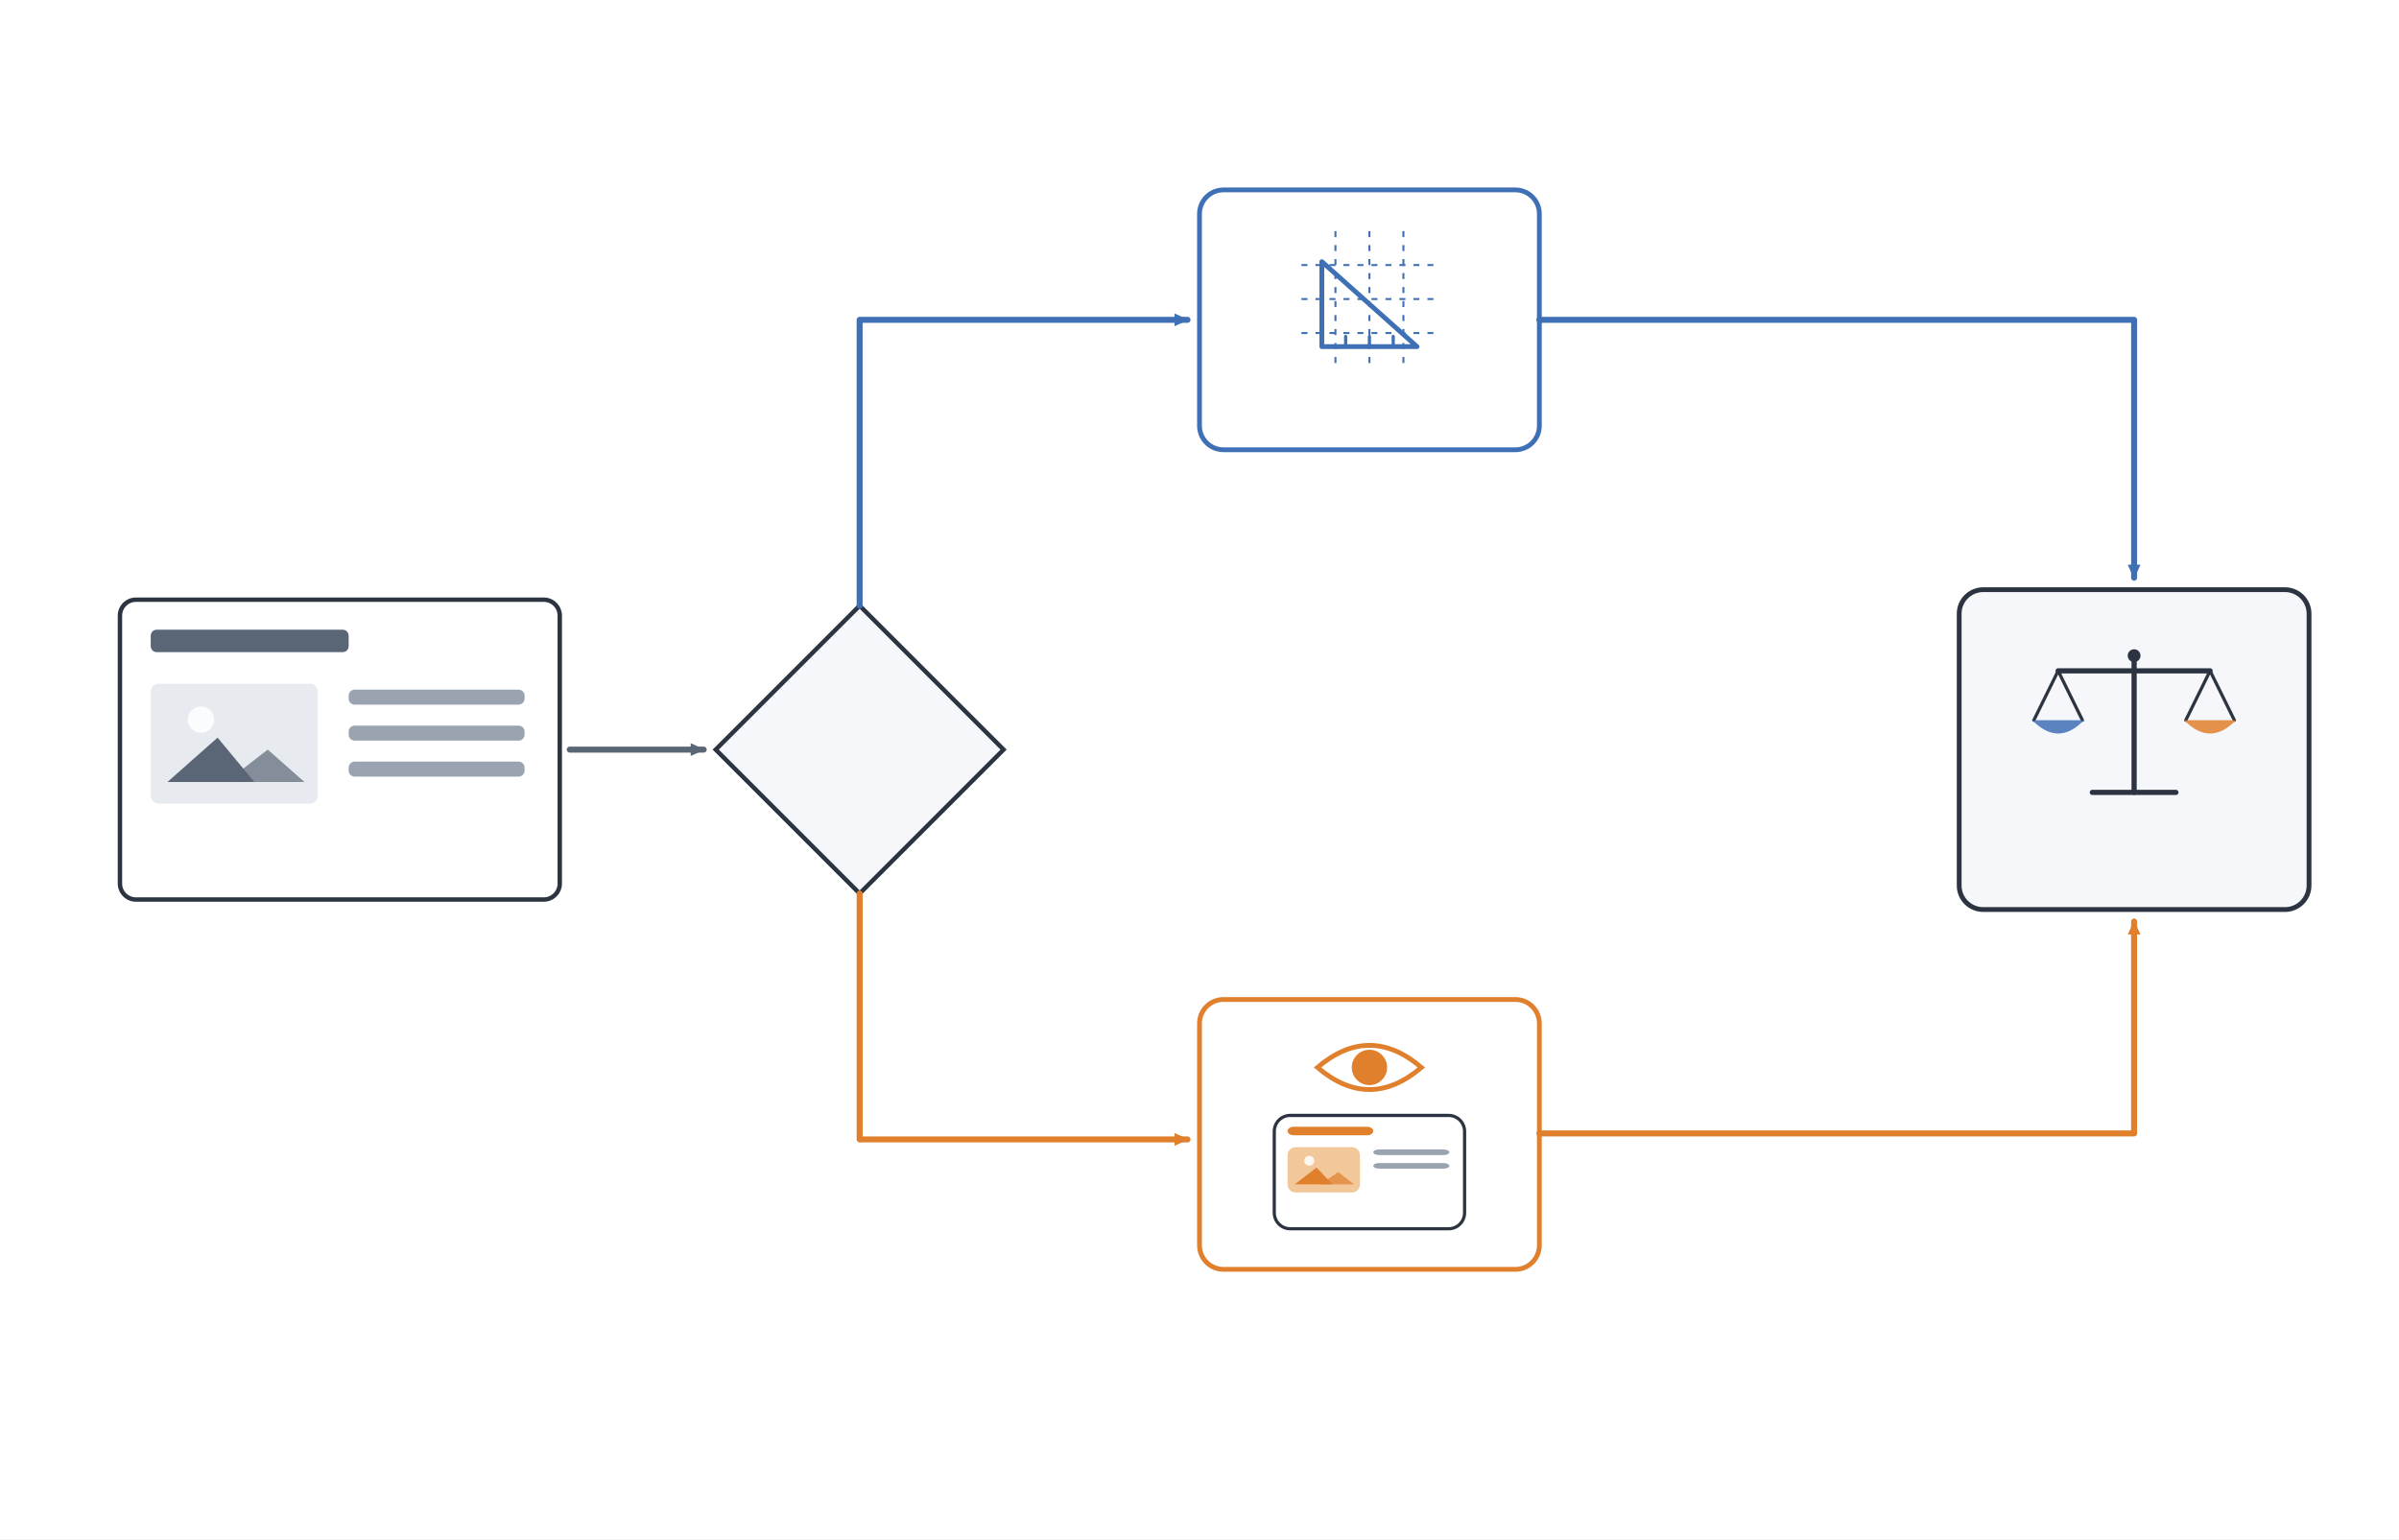
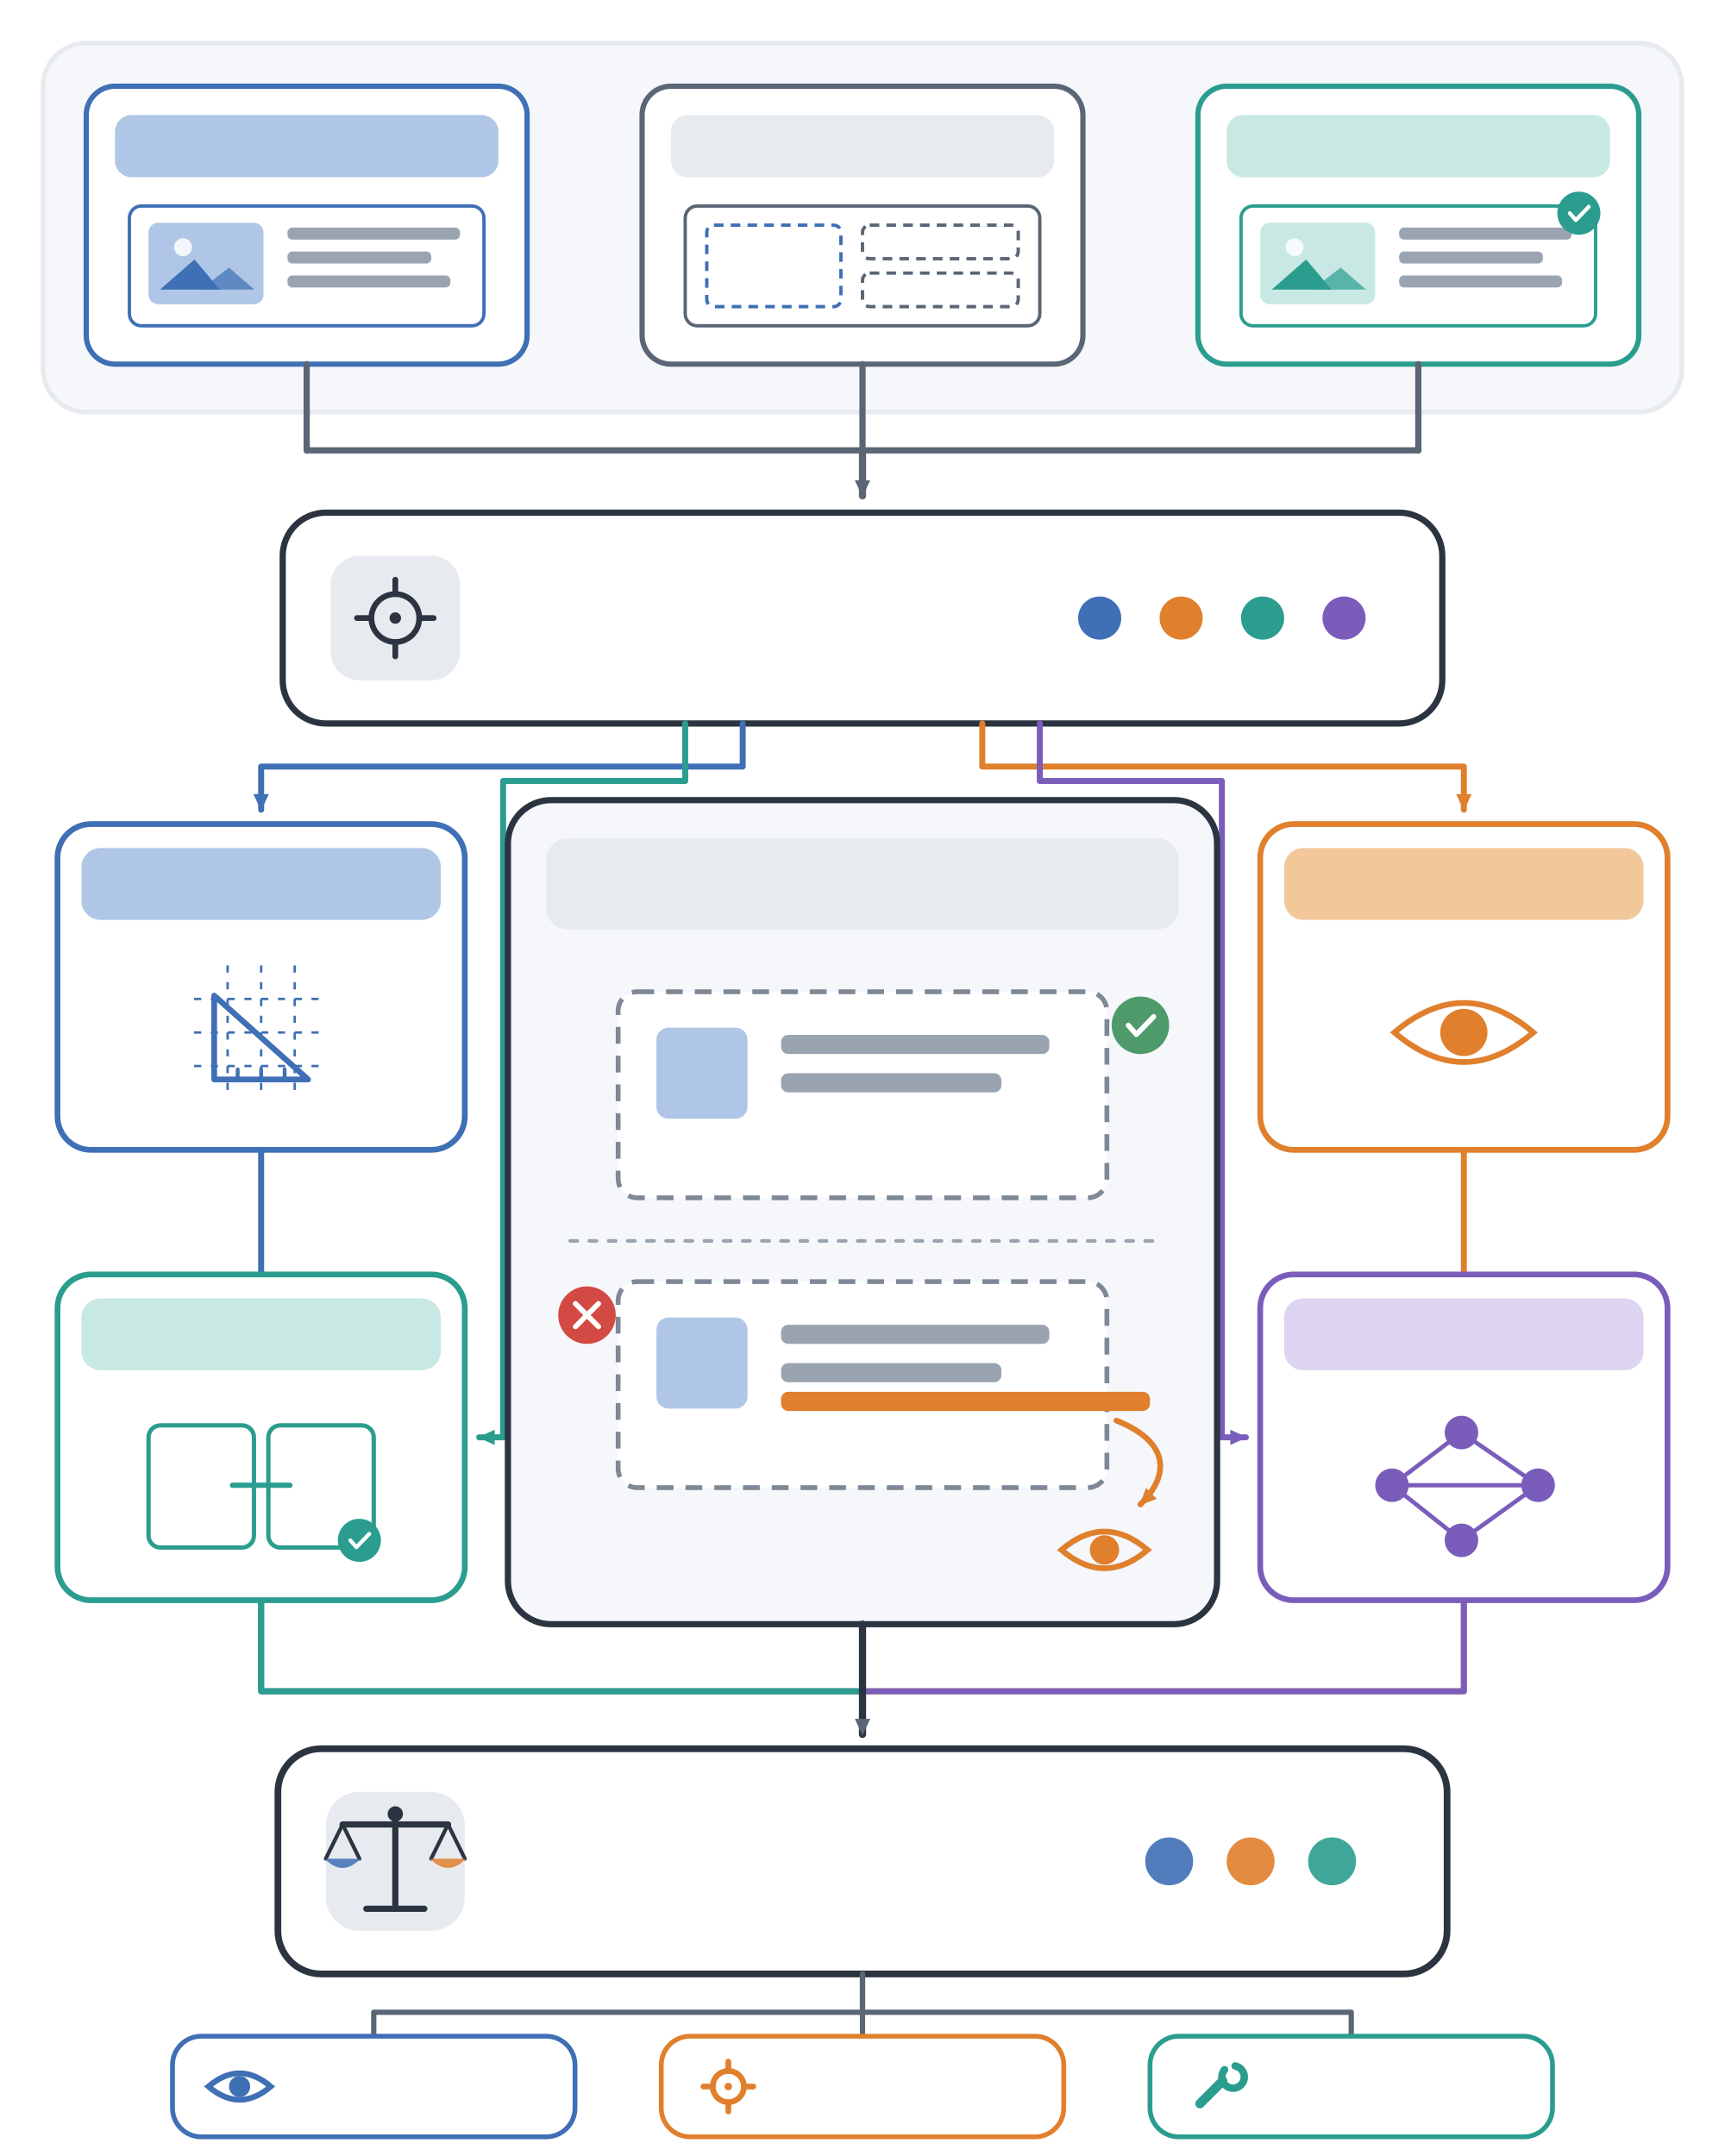
- <svg xmlns="http://www.w3.org/2000/svg" viewBox="0 0 1200 770" width="1200" height="770">
+ <svg xmlns="http://www.w3.org/2000/svg" viewBox="0 0 720 900" width="720" height="900">
  <defs>
-     <marker id="aGrey" markerWidth="9" markerHeight="9" refX="6.5" refY="3.2" orient="auto" markerUnits="userSpaceOnUse">
+     <marker id="tGrey" markerWidth="9" markerHeight="9" refX="6.5" refY="3.2" orient="auto" markerUnits="userSpaceOnUse">
      <path d="M0,0 L7,3.2 L0,6.4 Z" fill="#5A6675" />
    </marker>
-     <marker id="aBlue" markerWidth="9" markerHeight="9" refX="6.5" refY="3.2" orient="auto" markerUnits="userSpaceOnUse">
+     <marker id="tBlue" markerWidth="9" markerHeight="9" refX="6.5" refY="3.2" orient="auto" markerUnits="userSpaceOnUse">
      <path d="M0,0 L7,3.2 L0,6.4 Z" fill="#3F6FB5" />
    </marker>
-     <marker id="aOrange" markerWidth="9" markerHeight="9" refX="6.5" refY="3.2" orient="auto" markerUnits="userSpaceOnUse">
+     <marker id="tOrange" markerWidth="9" markerHeight="9" refX="6.5" refY="3.2" orient="auto" markerUnits="userSpaceOnUse">
      <path d="M0,0 L7,3.2 L0,6.4 Z" fill="#E07F2C" />
    </marker>
+     <marker id="tTeal" markerWidth="9" markerHeight="9" refX="6.5" refY="3.2" orient="auto" markerUnits="userSpaceOnUse">
+       <path d="M0,0 L7,3.2 L0,6.4 Z" fill="#2A9D8F" />
+     </marker>
+     <marker id="tPurple" markerWidth="9" markerHeight="9" refX="6.5" refY="3.2" orient="auto" markerUnits="userSpaceOnUse">
+       <path d="M0,0 L7,3.2 L0,6.4 Z" fill="#7A5DBB" />
+     </marker>
  </defs>
-   <rect width="1200" height="770" fill="#FFFFFF" />
-   <rect x="60" y="300" width="220" height="150" rx="8" ry="8" fill="#fff" stroke="#2B3440" stroke-width="2.2" opacity="1" />
-   <rect x="75.4" y="315.0" width="99.0" height="11.25" rx="3" ry="3" fill="#5A6675" stroke="none" stroke-width="0" opacity="1" />
-   <rect x="75.4" y="342.0" width="83.6" height="60.0" rx="4" ry="4" fill="#E7EBF0" stroke="none" stroke-width="0" opacity="1" />
-   <circle cx="100.48" cy="360.0" r="6.6" fill="#FFFFFF" opacity="0.85" />
-   <polygon points="83.76,391.2 108.84,369.0 127.232,391.2" fill="#5A6675" opacity="1" />
-   <polygon points="113.02,391.2 133.92,375.0 152.312,391.2" fill="#5A6675" opacity="0.7" />
-   <rect x="174.4" y="345.0" width="88.0" height="7.5" rx="3" ry="3" fill="#9AA4B0" stroke="none" stroke-width="0" opacity="1" />
-   <rect x="174.4" y="363.0" width="88.0" height="7.5" rx="3" ry="3" fill="#9AA4B0" stroke="none" stroke-width="0" opacity="1" />
-   <rect x="174.4" y="381.0" width="88.0" height="7.5" rx="3" ry="3" fill="#9AA4B0" stroke="none" stroke-width="0" opacity="1" />
-   <polygon points="430,303 502,375 430,447 358,375" fill="#F5F7FA" stroke="#2B3440" stroke-width="2.2" />
-   <path d="M285,375 L352,375" fill="none" stroke="#5A6675" stroke-width="3" stroke-linejoin="round" stroke-linecap="round" marker-end="url(#aGrey)" />
-   <path d="M430,303 V160 H594" fill="none" stroke="#3F6FB5" stroke-width="3" stroke-linejoin="round" stroke-linecap="round" marker-end="url(#aBlue)" />
-   <rect x="600" y="95" width="170" height="130" rx="12" ry="12" fill="#fff" stroke="#3F6FB5" stroke-width="2.4" opacity="1" />
-   <line x1="651.0" y1="132.6" x2="719.0" y2="132.6" stroke="#3F6FB5" stroke-width="1" stroke-linecap="butt" stroke-dasharray="3 4" />
-   <line x1="668.0" y1="115.6" x2="668.0" y2="183.6" stroke="#3F6FB5" stroke-width="1" stroke-linecap="butt" stroke-dasharray="3 4" />
-   <line x1="651.0" y1="149.6" x2="719.0" y2="149.6" stroke="#3F6FB5" stroke-width="1" stroke-linecap="butt" stroke-dasharray="3 4" />
-   <line x1="685.0" y1="115.6" x2="685.0" y2="183.6" stroke="#3F6FB5" stroke-width="1" stroke-linecap="butt" stroke-dasharray="3 4" />
-   <line x1="651.0" y1="166.6" x2="719.0" y2="166.6" stroke="#3F6FB5" stroke-width="1" stroke-linecap="butt" stroke-dasharray="3 4" />
-   <line x1="702.0" y1="115.6" x2="702.0" y2="183.6" stroke="#3F6FB5" stroke-width="1" stroke-linecap="butt" stroke-dasharray="3 4" />
-   <polygon points="661.2,173.4 708.8,173.4 661.2,130.9" fill="none" stroke="#3F6FB5" stroke-width="2.4" stroke-linejoin="round" />
-   <line x1="673.1" y1="173.4" x2="673.1" y2="168.3" stroke="#3F6FB5" stroke-width="1.6" stroke-linecap="round" />
-   <line x1="685.0" y1="173.4" x2="685.0" y2="168.3" stroke="#3F6FB5" stroke-width="1.6" stroke-linecap="round" />
-   <line x1="696.9" y1="173.4" x2="696.9" y2="168.3" stroke="#3F6FB5" stroke-width="1.6" stroke-linecap="round" />
-   <path d="M430,447 V570 H594" fill="none" stroke="#E07F2C" stroke-width="3" stroke-linejoin="round" stroke-linecap="round" marker-end="url(#aOrange)" />
-   <rect x="600" y="500" width="170" height="135" rx="12" ry="12" fill="#fff" stroke="#E07F2C" stroke-width="2.4" opacity="1" />
-   <path d="M659.0,534 Q685.0,511.9 711.0,534 Q685.0,556.1 659.0,534 Z" fill="none" stroke="#E07F2C" stroke-width="2.4" />
-   <circle cx="685.0" cy="534" r="8.84" fill="#E07F2C" />
-   <rect x="637.4" y="558" width="95.2" height="56.7" rx="8" ry="8" fill="#fff" stroke="#2B3440" stroke-width="1.6" opacity="1" />
-   <rect x="644.064" y="563.67" width="42.84" height="4.252" rx="3" ry="3" fill="#E07F2C" stroke="none" stroke-width="0" opacity="1" />
-   <rect x="644.064" y="573.876" width="36.176" height="22.68" rx="4" ry="4" fill="#F2C79A" stroke="none" stroke-width="0" opacity="1" />
-   <circle cx="654.917" cy="580.68" r="2.495" fill="#FFFFFF" opacity="0.85" />
-   <polygon points="647.682,592.474 658.534,584.082 666.493,592.474" fill="#E07F2C" opacity="1" />
-   <polygon points="660.343,592.474 669.387,586.35 677.346,592.474" fill="#E07F2C" opacity="0.7" />
-   <rect x="686.904" y="575.01" width="38.08" height="2.835" rx="3" ry="3" fill="#9AA4B0" stroke="none" stroke-width="0" opacity="1" />
-   <rect x="686.904" y="581.814" width="38.08" height="2.835" rx="3" ry="3" fill="#9AA4B0" stroke="none" stroke-width="0" opacity="1" />
-   <path d="M770,160 H1067.5 V289" fill="none" stroke="#3F6FB5" stroke-width="3" stroke-linejoin="round" stroke-linecap="round" marker-end="url(#aBlue)" />
-   <path d="M770,567 H1067.5 V461" fill="none" stroke="#E07F2C" stroke-width="3" stroke-linejoin="round" stroke-linecap="round" marker-end="url(#aOrange)" />
-   <rect x="980" y="295" width="175" height="160" rx="12" ry="12" fill="#F5F7FA" stroke="#2B3440" stroke-width="2.4" opacity="1" />
-   <line x1="1067.5" y1="328.0" x2="1067.5" y2="396.4" stroke="#2B3440" stroke-width="2.6" stroke-linecap="round" />
-   <line x1="1029.5" y1="335.6" x2="1105.5" y2="335.6" stroke="#2B3440" stroke-width="2.6" stroke-linecap="round" />
-   <circle cx="1067.5" cy="328.0" r="3.2" fill="#2B3440" />
-   <line x1="1046.6" y1="396.4" x2="1088.4" y2="396.4" stroke="#2B3440" stroke-width="2.6" stroke-linecap="round" />
-   <line x1="1029.5" y1="335.6" x2="1017.34" y2="360.3" stroke="#2B3440" stroke-width="1.6" stroke-linecap="round" />
-   <line x1="1029.5" y1="335.6" x2="1041.66" y2="360.3" stroke="#2B3440" stroke-width="1.6" stroke-linecap="round" />
-   <path d="M1016.58,360.3 Q1029.5,373.6 1042.42,360.3 Z" fill="#3F6FB5" opacity="0.85" />
-   <line x1="1105.5" y1="335.6" x2="1093.34" y2="360.3" stroke="#2B3440" stroke-width="1.6" stroke-linecap="round" />
-   <line x1="1105.5" y1="335.6" x2="1117.66" y2="360.3" stroke="#2B3440" stroke-width="1.6" stroke-linecap="round" />
-   <path d="M1092.58,360.3 Q1105.5,373.6 1118.42,360.3 Z" fill="#E07F2C" opacity="0.85" />
+   <rect width="720" height="900" fill="#FFFFFF" />
+   <rect x="18" y="18" width="684" height="154" rx="18" ry="18" fill="#F5F7FA" stroke="#E7EBF0" stroke-width="2" opacity="1" />
+   <rect x="36" y="36" width="184" height="116" rx="12" ry="12" fill="#FFFFFF" stroke="#3F6FB5" stroke-width="2.2" opacity="1" />
+   <rect x="48" y="48" width="160" height="26" rx="7" ry="7" fill="#AFC6E6" stroke="none" stroke-width="0" opacity="1" />
+   <rect x="268" y="36" width="184" height="116" rx="12" ry="12" fill="#FFFFFF" stroke="#5A6675" stroke-width="2.2" opacity="1" />
+   <rect x="280" y="48" width="160" height="26" rx="7" ry="7" fill="#E7EBF0" stroke="none" stroke-width="0" opacity="1" />
+   <rect x="500" y="36" width="184" height="116" rx="12" ry="12" fill="#FFFFFF" stroke="#2A9D8F" stroke-width="2.2" opacity="1" />
+   <rect x="512" y="48" width="160" height="26" rx="7" ry="7" fill="#C7E8E3" stroke="none" stroke-width="0" opacity="1" />
+   <rect x="54" y="86" width="148" height="50" rx="5" ry="5" fill="#FFFFFF" stroke="#3F6FB5" stroke-width="1.4" opacity="1" />
+   <rect x="62" y="93" width="48" height="34" rx="4" ry="4" fill="#AFC6E6" stroke="none" stroke-width="0" opacity="1" />
+   <circle cx="76.4" cy="103.2" r="3.74" fill="#FFFFFF" opacity="0.85" />
+   <polygon points="66.8,120.88 81.2,108.3 91.76,120.88" fill="#3F6FB5" opacity="1" />
+   <polygon points="83.6,120.88 95.6,111.7 106.16,120.88" fill="#3F6FB5" opacity="0.7" />
+   <rect x="120" y="95" width="72" height="5" rx="2" ry="2" fill="#9AA4B0" stroke="none" stroke-width="0" opacity="1" />
+   <rect x="120" y="105" width="60" height="5" rx="2" ry="2" fill="#9AA4B0" stroke="none" stroke-width="0" opacity="1" />
+   <rect x="120" y="115" width="68" height="5" rx="2" ry="2" fill="#9AA4B0" stroke="none" stroke-width="0" opacity="1" />
+   <rect x="286" y="86" width="148" height="50" rx="5" ry="5" fill="#FFFFFF" stroke="#5A6675" stroke-width="1.4" opacity="1" />
+   <rect x="295" y="94" width="56" height="34" rx="3" ry="3" fill="none" stroke="#3F6FB5" stroke-width="1.4" stroke-dasharray="4 3" opacity="1" />
+   <rect x="360" y="94" width="65" height="14" rx="3" ry="3" fill="none" stroke="#5A6675" stroke-width="1.4" stroke-dasharray="4 3" opacity="1" />
+   <rect x="360" y="114" width="65" height="14" rx="3" ry="3" fill="none" stroke="#5A6675" stroke-width="1.4" stroke-dasharray="4 3" opacity="1" />
+   <rect x="518" y="86" width="148" height="50" rx="5" ry="5" fill="#FFFFFF" stroke="#2A9D8F" stroke-width="1.4" opacity="1" />
+   <rect x="526" y="93" width="48" height="34" rx="4" ry="4" fill="#C7E8E3" stroke="none" stroke-width="0" opacity="1" />
+   <circle cx="540.4" cy="103.2" r="3.74" fill="#FFFFFF" opacity="0.85" />
+   <polygon points="530.8,120.88 545.2,108.3 555.76,120.88" fill="#2A9D8F" opacity="1" />
+   <polygon points="547.6,120.88 559.6,111.7 570.16,120.88" fill="#2A9D8F" opacity="0.7" />
+   <rect x="584" y="95" width="72" height="5" rx="2" ry="2" fill="#9AA4B0" stroke="none" stroke-width="0" opacity="1" />
+   <rect x="584" y="105" width="60" height="5" rx="2" ry="2" fill="#9AA4B0" stroke="none" stroke-width="0" opacity="1" />
+   <rect x="584" y="115" width="68" height="5" rx="2" ry="2" fill="#9AA4B0" stroke="none" stroke-width="0" opacity="1" />
+   <circle cx="659" cy="89" r="9" fill="#2A9D8F" />
+   <path d="M655.22,89 l2.52,2.88 l5.4,-5.58" fill="none" stroke="#fff" stroke-width="1.62" stroke-linecap="round" stroke-linejoin="round" />
+   <path d="M128,152 V188" fill="none" stroke="#5A6675" stroke-width="2.6" stroke-linejoin="round" stroke-linecap="round" />
+   <path d="M360,152 V188" fill="none" stroke="#5A6675" stroke-width="2.6" stroke-linejoin="round" stroke-linecap="round" />
+   <path d="M592,152 V188" fill="none" stroke="#5A6675" stroke-width="2.6" stroke-linejoin="round" stroke-linecap="round" />
+   <path d="M128,188 H592" fill="none" stroke="#5A6675" stroke-width="2.6" stroke-linejoin="round" stroke-linecap="round" />
+   <path d="M360,188 V207" fill="none" stroke="#5A6675" stroke-width="3" stroke-linejoin="round" stroke-linecap="round" marker-end="url(#tGrey)" />
+   <rect x="118" y="214" width="484" height="88" rx="18" ry="18" fill="#FFFFFF" stroke="#2B3440" stroke-width="2.6" opacity="1" />
+   <rect x="138" y="232" width="54" height="52" rx="12" ry="12" fill="#E7EBF0" stroke="none" stroke-width="0" opacity="1" />
+   <circle cx="165" cy="258" r="10.0" fill="none" stroke="#2B3440" stroke-width="2.4" />
+   <circle cx="165" cy="258" r="2.4" fill="#2B3440" />
+   <line x1="155.0" y1="258.0" x2="149.0" y2="258.0" stroke="#2B3440" stroke-width="2.4" stroke-linecap="round" />
+   <line x1="175.0" y1="258.0" x2="181.0" y2="258.0" stroke="#2B3440" stroke-width="2.4" stroke-linecap="round" />
+   <line x1="165.0" y1="248.0" x2="165.0" y2="242.0" stroke="#2B3440" stroke-width="2.4" stroke-linecap="round" />
+   <line x1="165.0" y1="268.0" x2="165.0" y2="274.0" stroke="#2B3440" stroke-width="2.4" stroke-linecap="round" />
+   <circle cx="459" cy="258" r="9" fill="#3F6FB5" />
+   <circle cx="493" cy="258" r="9" fill="#E07F2C" />
+   <circle cx="527" cy="258" r="9" fill="#2A9D8F" />
+   <circle cx="561" cy="258" r="9" fill="#7A5DBB" />
+   <path d="M310,302 V320 H109 V338" fill="none" stroke="#3F6FB5" stroke-width="2.5" stroke-linejoin="round" stroke-linecap="round" marker-end="url(#tBlue)" />
+   <path d="M410,302 V320 H611 V338" fill="none" stroke="#E07F2C" stroke-width="2.5" stroke-linejoin="round" stroke-linecap="round" marker-end="url(#tOrange)" />
+   <path d="M286,302 V326 H210 V600 H200" fill="none" stroke="#2A9D8F" stroke-width="2.5" stroke-linejoin="round" stroke-linecap="round" marker-end="url(#tTeal)" />
+   <path d="M434,302 V326 H510 V600 H520" fill="none" stroke="#7A5DBB" stroke-width="2.5" stroke-linejoin="round" stroke-linecap="round" marker-end="url(#tPurple)" />
+   <path d="M109,480 V706 H360" fill="none" stroke="#3F6FB5" stroke-width="2.5" stroke-linejoin="round" stroke-linecap="round" />
+   <path d="M611,480 V706 H360" fill="none" stroke="#E07F2C" stroke-width="2.5" stroke-linejoin="round" stroke-linecap="round" />
+   <path d="M109,668 V706 H360" fill="none" stroke="#2A9D8F" stroke-width="2.5" stroke-linejoin="round" stroke-linecap="round" />
+   <path d="M611,668 V706 H360" fill="none" stroke="#7A5DBB" stroke-width="2.5" stroke-linejoin="round" stroke-linecap="round" />
+   <rect x="24" y="344" width="170" height="136" rx="14" ry="14" fill="#FFFFFF" stroke="#3F6FB5" stroke-width="2.4" opacity="1" />
+   <rect x="34" y="354" width="150" height="30" rx="8" ry="8" fill="#AFC6E6" stroke="none" stroke-width="0" opacity="1" />
+   <line x1="81" y1="417.0" x2="137" y2="417.0" stroke="#3F6FB5" stroke-width="1" stroke-linecap="butt" stroke-dasharray="3 4" />
+   <line x1="95.0" y1="403" x2="95.0" y2="459" stroke="#3F6FB5" stroke-width="1" stroke-linecap="butt" stroke-dasharray="3 4" />
+   <line x1="81" y1="431.0" x2="137" y2="431.0" stroke="#3F6FB5" stroke-width="1" stroke-linecap="butt" stroke-dasharray="3 4" />
+   <line x1="109.0" y1="403" x2="109.0" y2="459" stroke="#3F6FB5" stroke-width="1" stroke-linecap="butt" stroke-dasharray="3 4" />
+   <line x1="81" y1="445.0" x2="137" y2="445.0" stroke="#3F6FB5" stroke-width="1" stroke-linecap="butt" stroke-dasharray="3 4" />
+   <line x1="123.0" y1="403" x2="123.0" y2="459" stroke="#3F6FB5" stroke-width="1" stroke-linecap="butt" stroke-dasharray="3 4" />
+   <polygon points="89.4,450.6 128.6,450.6 89.4,415.6" fill="none" stroke="#3F6FB5" stroke-width="2.4" stroke-linejoin="round" />
+   <line x1="99.2" y1="450.6" x2="99.2" y2="446.4" stroke="#3F6FB5" stroke-width="1.6" stroke-linecap="round" />
+   <line x1="109.0" y1="450.6" x2="109.0" y2="446.4" stroke="#3F6FB5" stroke-width="1.6" stroke-linecap="round" />
+   <line x1="118.8" y1="450.6" x2="118.8" y2="446.4" stroke="#3F6FB5" stroke-width="1.6" stroke-linecap="round" />
+   <rect x="526" y="344" width="170" height="136" rx="14" ry="14" fill="#FFFFFF" stroke="#E07F2C" stroke-width="2.4" opacity="1" />
+   <rect x="536" y="354" width="150" height="30" rx="8" ry="8" fill="#F2C79A" stroke="none" stroke-width="0" opacity="1" />
+   <path d="M582,431 Q611,406.35 640,431 Q611,455.65 582,431 Z" fill="none" stroke="#E07F2C" stroke-width="2.4" />
+   <circle cx="611" cy="431" r="9.86" fill="#E07F2C" />
+   <rect x="24" y="532" width="170" height="136" rx="14" ry="14" fill="#FFFFFF" stroke="#2A9D8F" stroke-width="2.4" opacity="1" />
+   <rect x="34" y="542" width="150" height="30" rx="8" ry="8" fill="#C7E8E3" stroke="none" stroke-width="0" opacity="1" />
+   <rect x="62" y="595" width="44" height="51" rx="5" ry="5" fill="#fff" stroke="#2A9D8F" stroke-width="1.8" opacity="1" />
+   <rect x="112" y="595" width="44" height="51" rx="5" ry="5" fill="#fff" stroke="#2A9D8F" stroke-width="1.8" opacity="1" />
+   <line x1="97" y1="620" x2="121" y2="620" stroke="#2A9D8F" stroke-width="2.2" stroke-linecap="round" />
+   <circle cx="150" cy="643" r="9" fill="#2A9D8F" />
+   <path d="M146.22,643 l2.52,2.88 l5.4,-5.58" fill="none" stroke="#fff" stroke-width="1.62" stroke-linecap="round" stroke-linejoin="round" />
+   <rect x="526" y="532" width="170" height="136" rx="14" ry="14" fill="#FFFFFF" stroke="#7A5DBB" stroke-width="2.4" opacity="1" />
+   <rect x="536" y="542" width="150" height="30" rx="8" ry="8" fill="#DDD4F0" stroke="none" stroke-width="0" opacity="1" />
+   <line x1="581" y1="620" x2="610" y2="598" stroke="#7A5DBB" stroke-width="1.8" stroke-linecap="round" />
+   <line x1="610" y1="598" x2="642" y2="620" stroke="#7A5DBB" stroke-width="1.8" stroke-linecap="round" />
+   <line x1="642" y1="620" x2="610" y2="643" stroke="#7A5DBB" stroke-width="1.8" stroke-linecap="round" />
+   <line x1="610" y1="643" x2="581" y2="620" stroke="#7A5DBB" stroke-width="1.8" stroke-linecap="round" />
+   <line x1="581" y1="620" x2="642" y2="620" stroke="#7A5DBB" stroke-width="1.8" stroke-linecap="round" />
+   <circle cx="581" cy="620" r="7" fill="#7A5DBB" />
+   <circle cx="610" cy="598" r="7" fill="#7A5DBB" />
+   <circle cx="642" cy="620" r="7" fill="#7A5DBB" />
+   <circle cx="610" cy="643" r="7" fill="#7A5DBB" />
+   <rect x="212" y="334" width="296" height="344" rx="18" ry="18" fill="#F5F7FA" stroke="#2B3440" stroke-width="2.6" opacity="1" />
+   <rect x="228" y="350" width="264" height="38" rx="9" ry="9" fill="#E7EBF0" stroke="none" stroke-width="0" opacity="1" />
+   <rect x="258" y="414" width="204" height="86" rx="8" ry="8" fill="#FFFFFF" stroke="#7E8896" stroke-width="2" stroke-dasharray="7 5" opacity="1" />
+   <rect x="274" y="429" width="38" height="38" rx="5" ry="5" fill="#AFC6E6" stroke="none" stroke-width="0" opacity="1" />
+   <rect x="326" y="432" width="112" height="8" rx="3" ry="3" fill="#9AA4B0" stroke="none" stroke-width="0" opacity="1" />
+   <rect x="326" y="448" width="92" height="8" rx="3" ry="3" fill="#9AA4B0" stroke="none" stroke-width="0" opacity="1" />
+   <rect x="258" y="535" width="204" height="86" rx="8" ry="8" fill="#FFFFFF" stroke="#7E8896" stroke-width="2" stroke-dasharray="7 5" opacity="1" />
+   <rect x="274" y="550" width="38" height="38" rx="5" ry="5" fill="#AFC6E6" stroke="none" stroke-width="0" opacity="1" />
+   <rect x="326" y="553" width="112" height="8" rx="3" ry="3" fill="#9AA4B0" stroke="none" stroke-width="0" opacity="1" />
+   <rect x="326" y="569" width="92" height="8" rx="3" ry="3" fill="#9AA4B0" stroke="none" stroke-width="0" opacity="1" />
+   <circle cx="476" cy="428" r="12" fill="#4E9A6B" />
+   <path d="M470.96,428 l3.36,3.84 l7.2,-7.44" fill="none" stroke="#fff" stroke-width="2.16" stroke-linecap="round" stroke-linejoin="round" />
+   <rect x="326" y="581" width="154" height="8" rx="3" ry="3" fill="#E07F2C" stroke="none" stroke-width="0" opacity="1" />
+   <path d="M466,593 C486,601 490,614 476,628" fill="none" stroke="#E07F2C" stroke-width="2.4" stroke-linejoin="round" stroke-linecap="round" marker-end="url(#tOrange)" />
+   <path d="M443,647 Q461,631.7 479,647 Q461,662.3 443,647 Z" fill="none" stroke="#E07F2C" stroke-width="2.4" />
+   <circle cx="461" cy="647" r="6.12" fill="#E07F2C" />
+   <circle cx="245" cy="549" r="12" fill="#D24A43" />
+   <path d="M240.2,544.2 l9.6,9.6 M240.2,553.8 l9.6,-9.6" stroke="#fff" stroke-width="2.16" stroke-linecap="round" />
+   <line x1="238" y1="518" x2="482" y2="518" stroke="#9AA4B0" stroke-width="1.5" stroke-linecap="round" stroke-dasharray="3 5" />
+   <path d="M360,678 V724" fill="none" stroke="#2B3440" stroke-width="3" stroke-linejoin="round" stroke-linecap="round" marker-end="url(#tGrey)" />
+   <rect x="116" y="730" width="488" height="94" rx="18" ry="18" fill="#FFFFFF" stroke="#2B3440" stroke-width="2.8" opacity="1" />
+   <rect x="136" y="748" width="58" height="58" rx="14" ry="14" fill="#E7EBF0" stroke="none" stroke-width="0" opacity="1" />
+   <line x1="165" y1="757.2" x2="165" y2="796.8" stroke="#2B3440" stroke-width="2.6" stroke-linecap="round" />
+   <line x1="143" y1="761.6" x2="187" y2="761.6" stroke="#2B3440" stroke-width="2.6" stroke-linecap="round" />
+   <circle cx="165" cy="757.2" r="3.2" fill="#2B3440" />
+   <line x1="152.9" y1="796.8" x2="177.1" y2="796.8" stroke="#2B3440" stroke-width="2.6" stroke-linecap="round" />
+   <line x1="143" y1="761.6" x2="135.96" y2="775.9" stroke="#2B3440" stroke-width="1.6" stroke-linecap="round" />
+   <line x1="143" y1="761.6" x2="150.04" y2="775.9" stroke="#2B3440" stroke-width="1.6" stroke-linecap="round" />
+   <path d="M135.52,775.9 Q143,783.6 150.48,775.9 Z" fill="#3F6FB5" opacity="0.85" />
+   <line x1="187" y1="761.6" x2="179.96" y2="775.9" stroke="#2B3440" stroke-width="1.6" stroke-linecap="round" />
+   <line x1="187" y1="761.6" x2="194.04" y2="775.9" stroke="#2B3440" stroke-width="1.6" stroke-linecap="round" />
+   <path d="M179.52,775.9 Q187,783.6 194.48,775.9 Z" fill="#E07F2C" opacity="0.85" />
+   <circle cx="488" cy="777" r="10" fill="#3F6FB5" opacity="0.9" />
+   <circle cx="522" cy="777" r="10" fill="#E07F2C" opacity="0.9" />
+   <circle cx="556" cy="777" r="10" fill="#2A9D8F" opacity="0.9" />
+   <path d="M360,824 V840 H156 V850" fill="none" stroke="#5A6675" stroke-width="2.2" stroke-linejoin="round" stroke-linecap="round" />
+   <rect x="72" y="850" width="168" height="42" rx="12" ry="12" fill="#FFFFFF" stroke="#3F6FB5" stroke-width="2" opacity="1" />
+   <path d="M87,871 Q100,859.95 113,871 Q100,882.05 87,871 Z" fill="none" stroke="#3F6FB5" stroke-width="2.4" />
+   <circle cx="100" cy="871" r="4.42" fill="#3F6FB5" />
+   <path d="M360,824 V840 H360 V850" fill="none" stroke="#5A6675" stroke-width="2.2" stroke-linejoin="round" stroke-linecap="round" />
+   <rect x="276" y="850" width="168" height="42" rx="12" ry="12" fill="#FFFFFF" stroke="#E07F2C" stroke-width="2" opacity="1" />
+   <circle cx="304" cy="871" r="6.5" fill="none" stroke="#E07F2C" stroke-width="2.4" />
+   <circle cx="304" cy="871" r="1.56" fill="#E07F2C" />
+   <line x1="297.5" y1="871.0" x2="293.6" y2="871.0" stroke="#E07F2C" stroke-width="2.4" stroke-linecap="round" />
+   <line x1="310.5" y1="871.0" x2="314.4" y2="871.0" stroke="#E07F2C" stroke-width="2.4" stroke-linecap="round" />
+   <line x1="304.0" y1="864.5" x2="304.0" y2="860.6" stroke="#E07F2C" stroke-width="2.4" stroke-linecap="round" />
+   <line x1="304.0" y1="877.5" x2="304.0" y2="881.4" stroke="#E07F2C" stroke-width="2.4" stroke-linecap="round" />
+   <path d="M360,824 V840 H564 V850" fill="none" stroke="#5A6675" stroke-width="2.2" stroke-linejoin="round" stroke-linecap="round" />
+   <rect x="480" y="850" width="168" height="42" rx="12" ry="12" fill="#FFFFFF" stroke="#2A9D8F" stroke-width="2" opacity="1" />
+   <line x1="500.85" y1="878.15" x2="510.34" y2="868.66" stroke="#2A9D8F" stroke-width="3.9" stroke-linecap="round" />
+   <path d="M515.54,862.42 a4.68,4.68 0 1 1 -4.42,1.56" fill="none" stroke="#2A9D8F" stroke-width="3.12" stroke-linecap="round" />
</svg>
